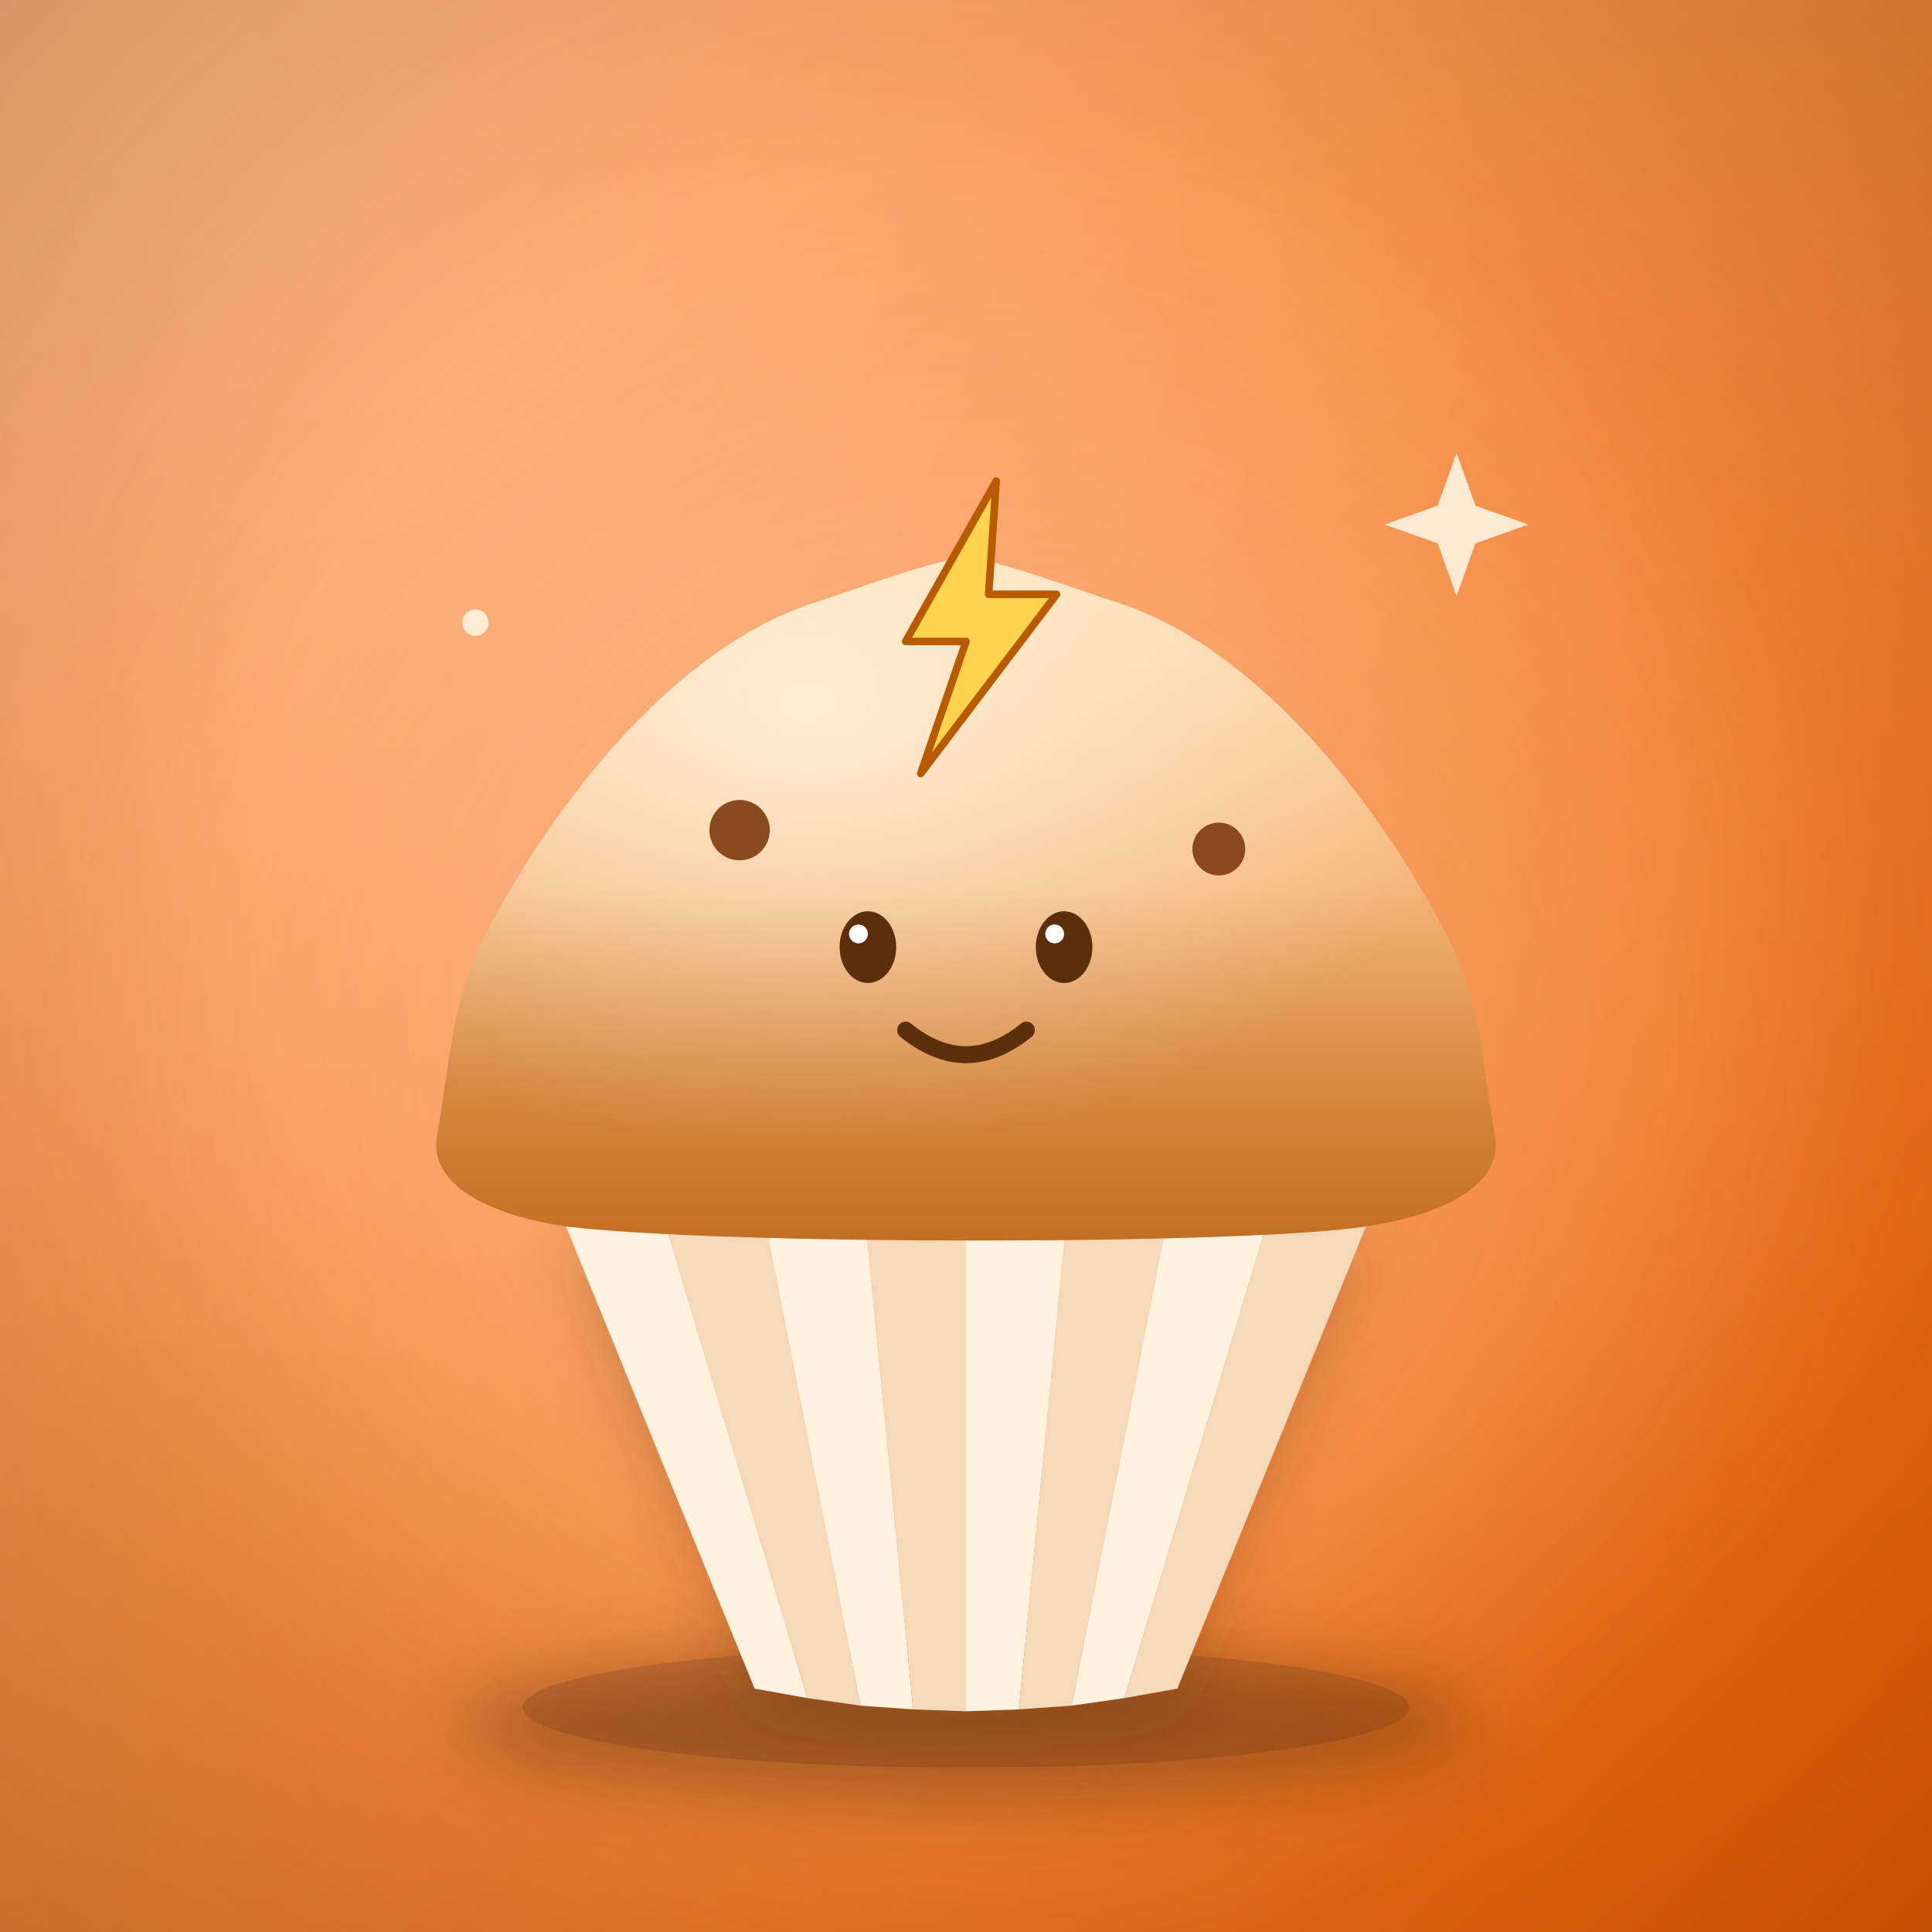
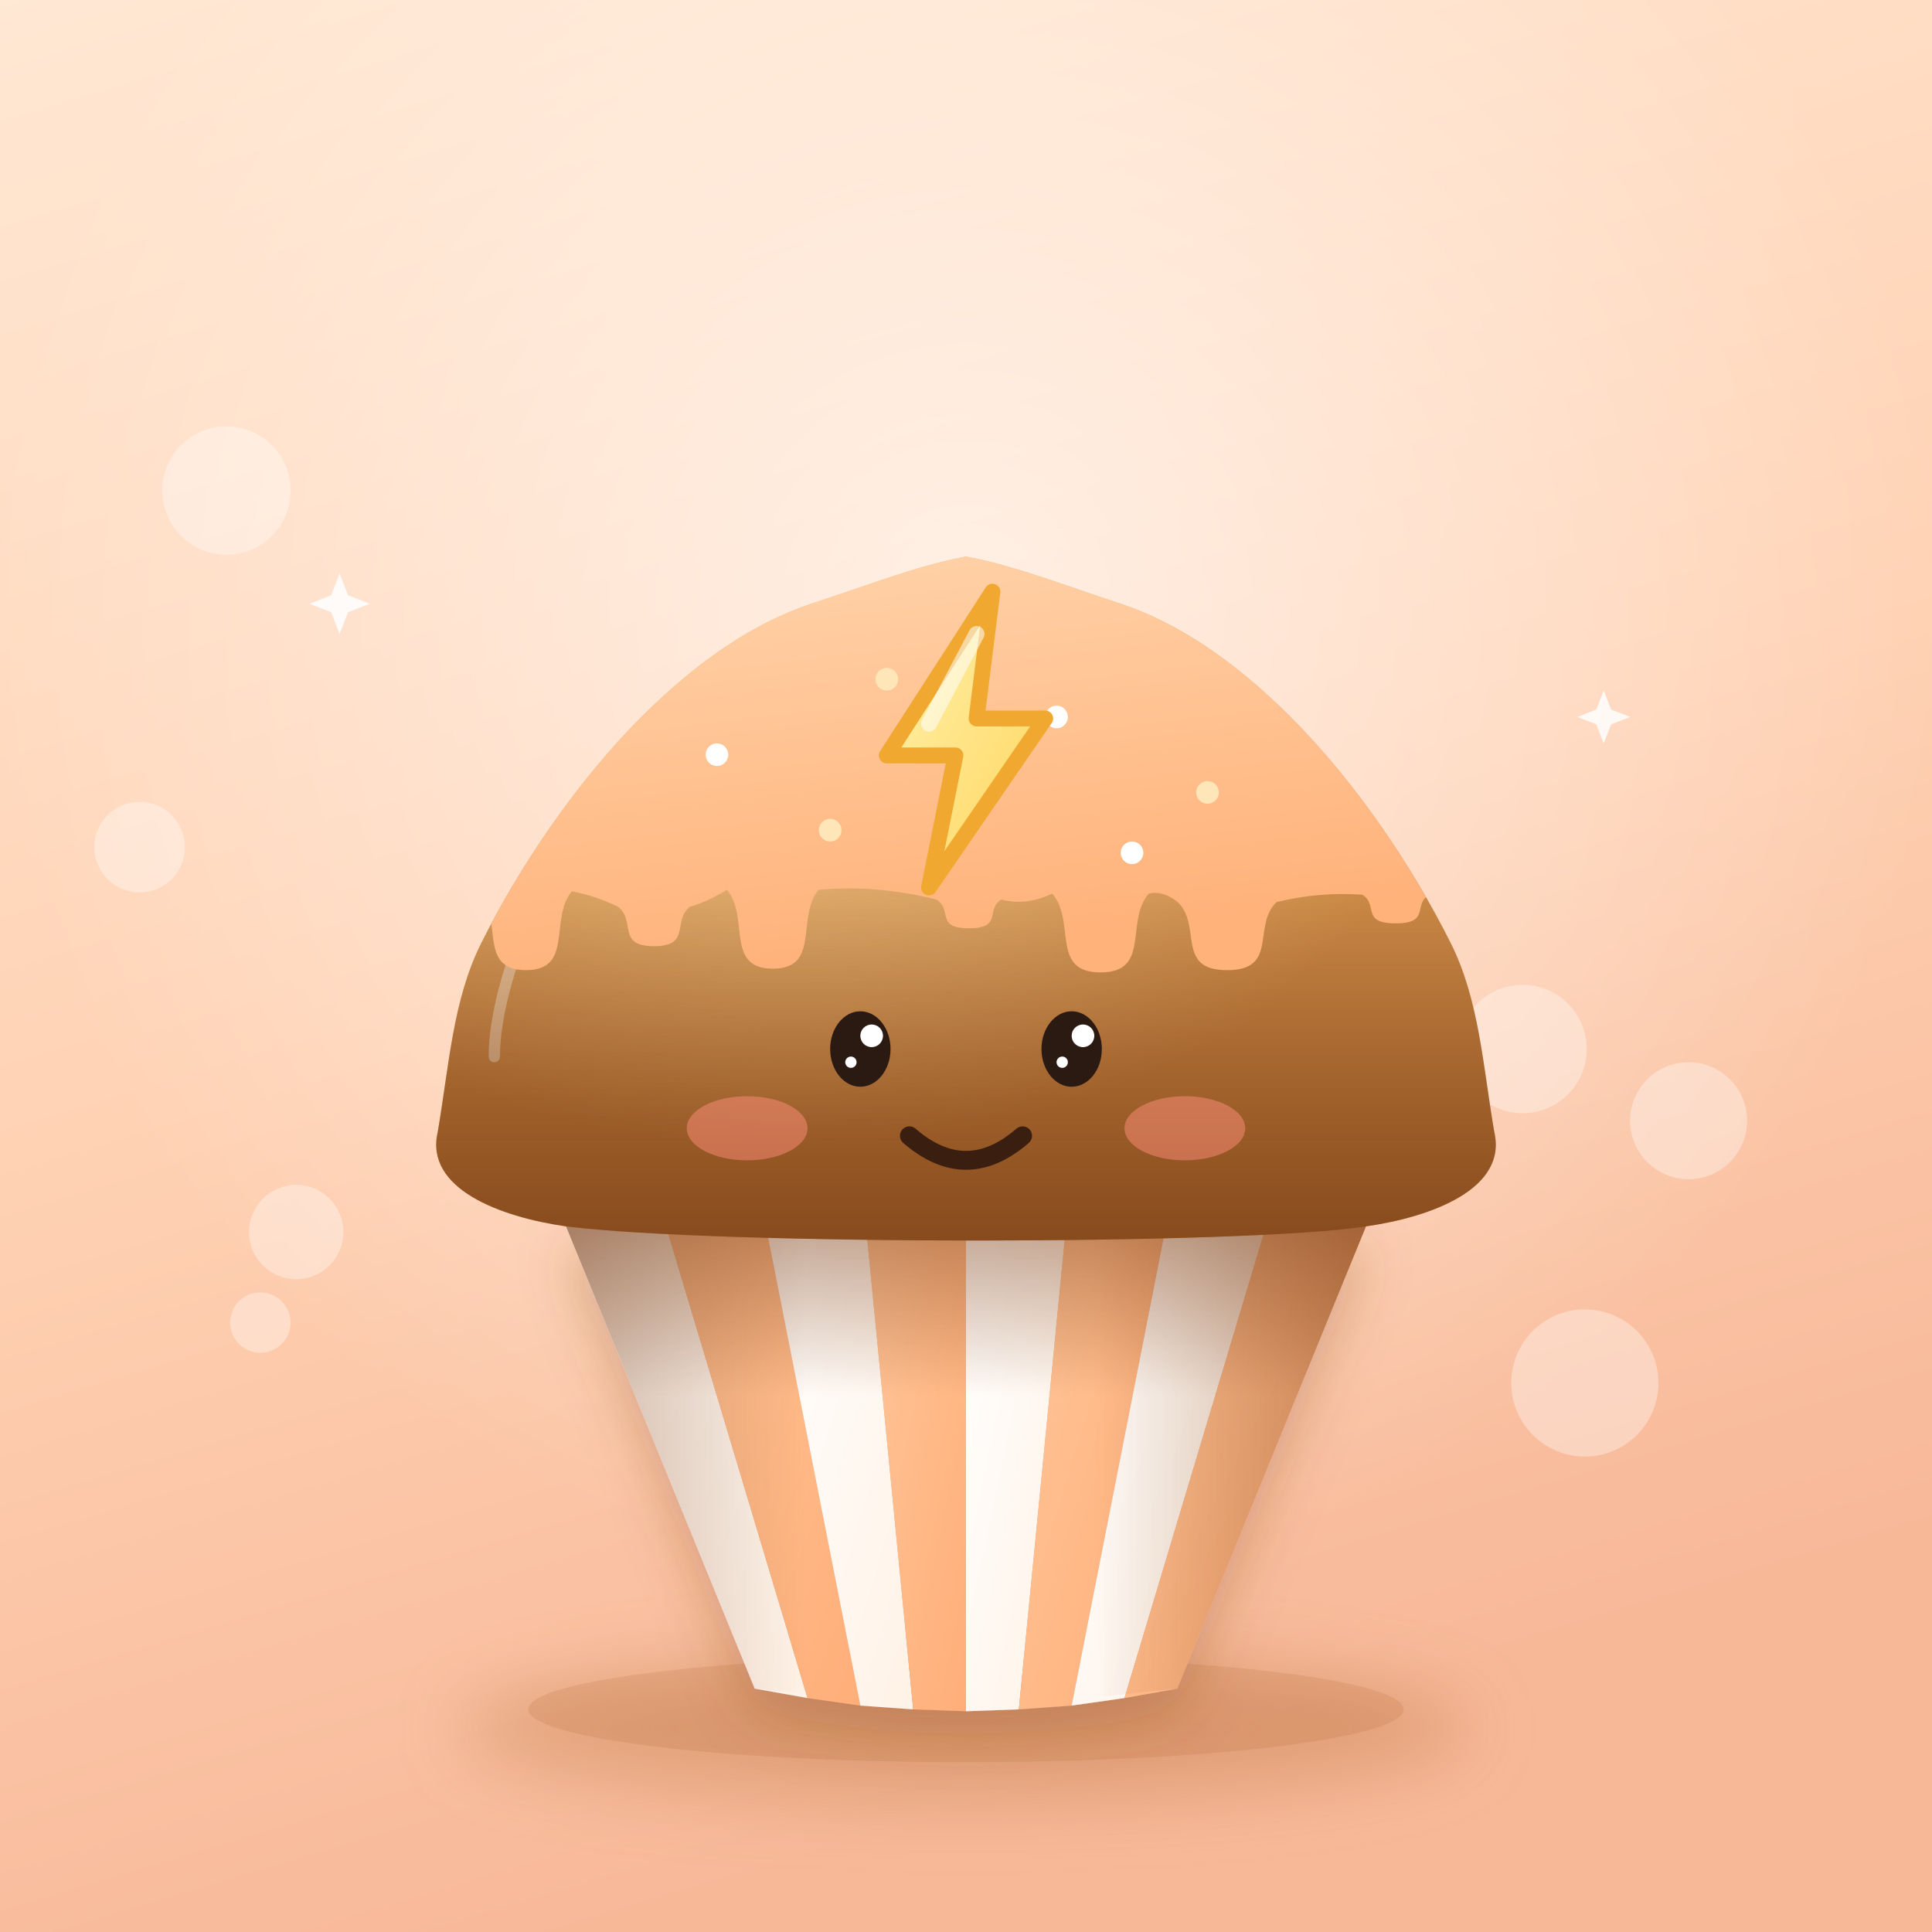
<svg xmlns="http://www.w3.org/2000/svg" width="1024" height="1024" viewBox="0 0 1024 1024">
  <defs>
-     <linearGradient id="bg" x1="0" y1="0" x2="1" y2="1">
-       <stop offset="0" stop-color="#FFB380" />
-       <stop offset="1" stop-color="#E8630C" />
+     <linearGradient id="dome" x1="0" y1="0" x2="0" y2="1">
+       <stop offset="0" stop-color="#EDB062" />
+       <stop offset="1" stop-color="#A8622A" />
    </linearGradient>
-     <linearGradient id="dome" x1="0" y1="0" x2="0" y2="1">
-       <stop offset="0" stop-color="#FFDDB0" />
-       <stop offset="1" stop-color="#E88A3C" />
+     <radialGradient id="domeSheen" cx="0.33" cy="0.24" r="0.62">
+       <stop offset="0" stop-color="#FFE0A8" stop-opacity="0.6" />
+       <stop offset="1" stop-color="#FFE0A8" stop-opacity="0" />
+     </radialGradient>
+     <linearGradient id="domeShade" x1="0" y1="470" x2="0" y2="660" gradientUnits="userSpaceOnUse">
+       <stop offset="0" stop-color="#5A2A0A" stop-opacity="0" />
+       <stop offset="1" stop-color="#5A2A0A" stop-opacity="0.42" />
    </linearGradient>
-     <radialGradient id="sheen" cx="0.35" cy="0.22" r="0.65">
-       <stop offset="0" stop-color="#FFF3E0" stop-opacity="0.85" />
-       <stop offset="1" stop-color="#FFF3E0" stop-opacity="0" />
-     </radialGradient>
-     <radialGradient id="glow" cx="0.5" cy="0.5" r="0.5">
-       <stop offset="0" stop-color="#FFFFFF" stop-opacity="0.16" />
+     <clipPath id="domeClip">
+       <path d="M300,650 C265,645 225,630 232,600 C238,565 240,530 255,500 C275,460 305,415 340,380 C370,350 400,330 430,320 C455,312 485,300 512,295 C539,300 569,312 594,320 C624,330 654,350 684,380 C719,415 749,460 769,500 C784,530 786,565 792,600 C799,630 759,645 724,650 C660,660 380,660 300,650 Z" />
+     </clipPath>
+     <linearGradient id="linerA" x1="0" y1="0" x2="1" y2="1">
+       <stop offset="0" stop-color="#FFFFFF" />
+       <stop offset="1" stop-color="#FFF2E6" />
+     </linearGradient>
+     <linearGradient id="linerB" x1="0" y1="0" x2="1" y2="1">
+       <stop offset="0" stop-color="#FFC69A" />
+       <stop offset="1" stop-color="#FFAE78" />
+     </linearGradient>
+     <linearGradient id="linerShade" x1="300" y1="0" x2="724" y2="0" gradientUnits="userSpaceOnUse">
+       <stop offset="0" stop-color="#7A3A10" stop-opacity="0.36" />
+       <stop offset="0.3" stop-color="#7A3A10" stop-opacity="0" />
+       <stop offset="0.66" stop-color="#7A3A10" stop-opacity="0" />
+       <stop offset="1" stop-color="#7A3A10" stop-opacity="0.42" />
+     </linearGradient>
+     <linearGradient id="linerAO" x1="0" y1="650" x2="0" y2="740" gradientUnits="userSpaceOnUse">
+       <stop offset="0" stop-color="#7A3A10" stop-opacity="0.45" />
+       <stop offset="1" stop-color="#7A3A10" stop-opacity="0" />
+     </linearGradient>
+     <clipPath id="linerClip">
+       <polygon points="300,650 724,650 624,895 512,907 400,895" />
+     </clipPath>
+     <filter id="soft" x="-30%" y="-30%" width="160%" height="160%">
+       <feDropShadow dx="0" dy="12" stdDeviation="14" flood-color="#8A4A20" flood-opacity="0.3" />
+     </filter>
+     <filter id="small" x="-40%" y="-40%" width="180%" height="180%">
+       <feDropShadow dx="0" dy="5" stdDeviation="5" flood-color="#8A4A20" flood-opacity="0.3" />
+     </filter>
+     <filter id="blur18" x="-40%" y="-200%" width="180%" height="500%">
+       <feGaussianBlur stdDeviation="18" />
+     </filter>
+     <filter id="blur6" x="-50%" y="-50%" width="200%" height="200%">
+       <feGaussianBlur stdDeviation="6" />
+     </filter>
+     <filter id="blur14" x="-50%" y="-50%" width="200%" height="200%">
+       <feGaussianBlur stdDeviation="14" />
+     </filter>
+     <linearGradient id="bg" x1="0" y1="0" x2="0.3" y2="1">
+       <stop offset="0" stop-color="#FFE8D4" />
+       <stop offset="0.55" stop-color="#FFD2B4" />
+       <stop offset="1" stop-color="#F7B898" />
+     </linearGradient>
+     <radialGradient id="sun" cx="512" cy="320" r="520" gradientUnits="userSpaceOnUse">
+       <stop offset="0" stop-color="#FFFFFF" stop-opacity="0.6" />
      <stop offset="1" stop-color="#FFFFFF" stop-opacity="0" />
    </radialGradient>
-     <filter id="s" x="-30%" y="-30%" width="160%" height="160%">
-       <feDropShadow dx="0" dy="12" stdDeviation="14" flood-color="#5C2E0A" flood-opacity="0.25" />
-     </filter>
-     <linearGradient id="bg-rm" x1="0" y1="0" x2="1" y2="1">
-       <stop offset="0" stop-color="#FFB380" />
-       <stop offset="1" stop-color="#EA6100" />
+     <linearGradient id="peach" x1="0" y1="0" x2="0.3" y2="1">
+       <stop offset="0" stop-color="#FFD7B0" />
+       <stop offset="1" stop-color="#FFB27A" />
    </linearGradient>
-     <radialGradient id="glow-rm" cx="0.5" cy="0.5" r="0.5">
-       <stop offset="0" stop-color="#FFFFFF" stop-opacity="0.16" />
-       <stop offset="1" stop-color="#FFFFFF" stop-opacity="0" />
-     </radialGradient>
-     <radialGradient id="rmBloom" cx="512" cy="560" r="500" gradientUnits="userSpaceOnUse">
-       <stop offset="0" stop-color="#FFDCC6" stop-opacity="0.4" />
-       <stop offset=".42" stop-color="#FFDCC6" stop-opacity="0.168" />
-       <stop offset="1" stop-color="#FFDCC6" stop-opacity="0" />
-     </radialGradient>
-     <radialGradient id="rmVig" cx="512" cy="470" r="760" gradientUnits="userSpaceOnUse">
-       <stop offset=".5" stop-color="#682600" stop-opacity="0" />
-       <stop offset="1" stop-color="#682600" stop-opacity="0.3" />
-     </radialGradient>
-     <filter id="rmBlur18" x="-40%" y="-200%" width="180%" height="500%">
-       <feGaussianBlur stdDeviation="18" />
-     </filter>
-     <filter id="rmBlur6" x="-20%" y="-200%" width="140%" height="500%">
-       <feGaussianBlur stdDeviation="6" />
-     </filter>
-     <linearGradient id="rmLinerShade" x1="300" y1="0" x2="724" y2="0" gradientUnits="userSpaceOnUse">
-       <stop offset="0" stop-color="#8C6635" stop-opacity=".42" />
-       <stop offset=".34" stop-color="#8C6635" stop-opacity="0" />
-       <stop offset=".6" stop-color="#8C6635" stop-opacity="0" />
-       <stop offset="1" stop-color="#8C6635" stop-opacity=".5" />
+     <linearGradient id="boltY" x1="0" y1="0" x2="1" y2="1">
+       <stop offset="0" stop-color="#FFF3B0" />
+       <stop offset="1" stop-color="#FFD45A" />
    </linearGradient>
-     <linearGradient id="rmAO" x1="0" y1="660" x2="0" y2="730" gradientUnits="userSpaceOnUse">
-       <stop offset="0" stop-color="#8C6635" stop-opacity=".55" />
-       <stop offset="1" stop-color="#8C6635" stop-opacity="0" />
-     </linearGradient>
-     <clipPath id="rmLinerClip">
-       <polygon points="300,650 353,650 428,900 400,895" />
-       <polygon points="353,650 406,650 456,904 428,900" />
-       <polygon points="406,650 459,650 484,906 456,904" />
-       <polygon points="459,650 512,650 512,907 484,906" />
-       <polygon points="512,650 565,650 540,906 512,907" />
-       <polygon points="565,650 618,650 568,904 540,906" />
-       <polygon points="618,650 671,650 596,900 568,904" />
-       <polygon points="671,650 724,650 624,895 596,900" />
-     </clipPath>
-     <radialGradient id="rmKey" cx="170" cy="110" r="900" gradientUnits="userSpaceOnUse">
-       <stop offset="0" stop-color="#FFFFFF" stop-opacity="0.28" />
-       <stop offset=".7" stop-color="#FFFFFF" stop-opacity="0" />
-     </radialGradient>
-     <linearGradient id="rmDomeShade" x1="0" y1="470" x2="0" y2="660" gradientUnits="userSpaceOnUse">
-       <stop offset="0" stop-color="#8C4800" stop-opacity="0" />
-       <stop offset="1" stop-color="#8C4800" stop-opacity=".42" />
-     </linearGradient>
-     <clipPath id="rmDomeClip">
-       <path d="M300,650 C265,645 225,630 232,600 C238,565 240,530 255,500 C275,460 305,415 340,380 C370,350 400,330 430,320 C455,312 485,300 512,295 C539,300 569,312 594,320 C624,330 654,350 684,380 C719,415 749,460 769,500 C784,530 786,565 792,600 C799,630 759,645 724,650 C660,660 380,660 300,650 Z" />
-     </clipPath>
  </defs>
-   <g clip-path="url(#rmLinerClip)">
-     <rect x="300" y="662" width="424" height="240" fill="url(#rmLinerShade)" />
-     <rect x="300" y="662" width="424" height="70" fill="url(#rmAO)" />
+   <rect width="1024" height="1024" fill="url(#bg)" />
+   <rect width="1024" height="1024" fill="url(#sun)" />
+   <circle cx="74" cy="449" r="24" fill="#FFFFFF" opacity="0.35" />
+   <circle cx="138" cy="701" r="16" fill="#FFFFFF" opacity="0.35" />
+   <circle cx="840" cy="733" r="39" fill="#FFFFFF" opacity="0.35" />
+   <circle cx="895" cy="594" r="31" fill="#FFFFFF" opacity="0.35" />
+   <circle cx="807" cy="556" r="34" fill="#FFFFFF" opacity="0.35" />
+   <circle cx="157" cy="653" r="25" fill="#FFFFFF" opacity="0.35" />
+   <circle cx="120" cy="260" r="34" fill="#FFFFFF" opacity="0.35" />
+   <path d="M180,304 L184.48,315.52 L196,320 L184.48,324.48 L180,336 L175.52,324.48 L164,320 L175.52,315.52 Z" fill="#FFFFFF" opacity="0.85" />
+   <path d="M850,366 L853.92,376.08 L864,380 L853.92,383.92 L850,394 L846.08,383.92 L836,380 L846.08,376.08 Z" fill="#FFFFFF" opacity="0.85" />
+   <ellipse cx="512" cy="916" rx="268" ry="38" fill="#B8703A" opacity="0.35" filter="url(#blur18)" />
+   <ellipse cx="512" cy="906" rx="232" ry="28" fill="#B8703A" opacity="0.2" />
+   <g filter="url(#soft)">
+     <polygon points="300,650 353,650 428,900 400,895" fill="url(#linerA)" />
+     <polygon points="353,650 406,650 456,904 428,900" fill="url(#linerB)" />
+     <polygon points="406,650 459,650 484,906 456,904" fill="url(#linerA)" />
+     <polygon points="459,650 512,650 512,907 484,906" fill="url(#linerB)" />
+     <polygon points="512,650 565,650 540,906 512,907" fill="url(#linerA)" />
+     <polygon points="565,650 618,650 568,904 540,906" fill="url(#linerB)" />
+     <polygon points="618,650 671,650 596,900 568,904" fill="url(#linerA)" />
+     <polygon points="671,650 724,650 624,895 596,900" fill="url(#linerB)" />
  </g>
-   <rect width="1024" height="1024" fill="url(#bg-rm)" />
-   <circle cx="512" cy="520" r="480" fill="url(#glow-rm)" />
-   <rect width="1024" height="1024" fill="url(#rmKey)" style="mix-blend-mode:soft-light" />
-   <circle cx="512" cy="560" r="500" fill="url(#rmBloom)" />
-   <rect width="1024" height="1024" fill="url(#rmVig)" />
-   <ellipse cx="512" cy="914" rx="268" ry="40" fill="#5C2E0A" opacity="0.42" filter="url(#rmBlur18)" />
-   <ellipse cx="512" cy="905" rx="235" ry="32" fill="#5C2E0A" opacity="0.2" />
-   <g filter="url(#s)">
-     <polygon points="300,650 353,650 428,900 400,895" fill="#FFF3E0" />
-     <polygon points="353,650 406,650 456,904 428,900" fill="#F5D9B8" />
-     <polygon points="406,650 459,650 484,906 456,904" fill="#FFF3E0" />
-     <polygon points="459,650 512,650 512,907 484,906" fill="#F5D9B8" />
-     <polygon points="512,650 565,650 540,906 512,907" fill="#FFF3E0" />
-     <polygon points="565,650 618,650 568,904 540,906" fill="#F5D9B8" />
-     <polygon points="618,650 671,650 596,900 568,904" fill="#FFF3E0" />
-     <polygon points="671,650 724,650 624,895 596,900" fill="#F5D9B8" />
+   <g clip-path="url(#linerClip)">
+     <rect x="300" y="650" width="424" height="260" fill="url(#linerShade)" />
+     <rect x="300" y="650" width="424" height="90" fill="url(#linerAO)" />
  </g>
  <path d="M300,650 C265,645 225,630 232,600 C238,565 240,530 255,500 C275,460 305,415 340,380 C370,350 400,330 430,320 C455,312 485,300 512,295 C539,300 569,312 594,320 C624,330 654,350 684,380 C719,415 749,460 769,500 C784,530 786,565 792,600 C799,630 759,645 724,650 C660,660 380,660 300,650 Z" fill="url(#dome)" />
-   <path d="M300,650 C265,645 225,630 232,600 C238,565 240,530 255,500 C275,460 305,415 340,380 C370,350 400,330 430,320 C455,312 485,300 512,295 C539,300 569,312 594,320 C624,330 654,350 684,380 C719,415 749,460 769,500 C784,530 786,565 792,600 C799,630 759,645 724,650 C660,660 380,660 300,650 Z" fill="url(#sheen)" />
-   <g clip-path="url(#rmDomeClip)">
-     <rect x="220" y="470" width="590" height="200" fill="url(#rmDomeShade)" />
+   <path d="M300,650 C265,645 225,630 232,600 C238,565 240,530 255,500 C275,460 305,415 340,380 C370,350 400,330 430,320 C455,312 485,300 512,295 C539,300 569,312 594,320 C624,330 654,350 684,380 C719,415 749,460 769,500 C784,530 786,565 792,600 C799,630 759,645 724,650 C660,660 380,660 300,650 Z" fill="url(#domeSheen)" />
+   <path d="M262,560 C262,520 290,450 340,390 C380,345 440,312 512,300" fill="none" stroke="#FFFFFF" stroke-width="6" stroke-linecap="round" opacity="0.35" />
+   <g clip-path="url(#domeClip)">
+     <rect x="220" y="470" width="590" height="200" fill="url(#domeShade)" />
+     <path d="M220,280 L820,280 L820,478.3 Q788.8,474.2 757.5,474.2 C748.6,479.5 758.4,489.4 739.7,489.4 C721.1,489.4 730.8,479.5 722.0,474.2 Q699.3,472.6 676.6,478.1 C663.5,490.7 677.9,514.2 650.4,514.2 C622.9,514.2 637.3,490.7 624.2,478.1 Q616.5,471.9 608.9,473.6 C596.1,488.3 610.2,515.4 583.3,515.4 C556.5,515.4 570.5,488.3 557.7,473.6 Q544.2,480.2 530.7,476.8 C522.2,482.1 531.6,492.0 513.6,492.0 C495.6,492.0 505.0,482.1 496.4,476.8 Q465.2,468.9 433.9,471.6 C421.8,486.2 435.1,513.4 409.6,513.4 C384.1,513.4 397.5,486.2 385.3,471.6 Q375.5,477.7 365.7,480.6 C356.2,487.9 366.6,501.5 346.6,501.5 C326.7,501.5 337.1,487.9 327.6,480.6 Q315.4,474.7 303.1,472.4 C290.9,487.1 304.3,514.2 278.7,514.2 C253.2,514.2 266.6,487.1 254.4,472.4 Q237.2,476.3 220,474.1 Z" fill="url(#peach)" />
+     <circle cx="380" cy="400" r="6" fill="#FFFFFF" />
+     <circle cx="470" cy="360" r="6" fill="#FFE6B8" />
+     <circle cx="560" cy="380" r="6" fill="#FFFFFF" />
+     <circle cx="640" cy="420" r="6" fill="#FFE6B8" />
+     <circle cx="440" cy="440" r="6" fill="#FFE6B8" />
+     <circle cx="600" cy="452" r="6" fill="#FFFFFF" />
+     <g transform="translate(512 392) scale(1.4)">
+       <path d="M10,-56 L-30,6 L-4,6 L-14,56 L30,-8 L4,-8 Z" fill="url(#boltY)" stroke="#F0A830" stroke-width="6" stroke-linejoin="round" />
+       <path d="M4,-40 L-14,-6" stroke="#FFFFFF" stroke-width="6" stroke-linecap="round" opacity="0.55" />
+     </g>
  </g>
-   <path d="M528,255 L480,340 L512,340 L488,410 L560,315 L524,315 Z" fill="#FFD34D" stroke="#B85A00" stroke-width="4" stroke-linejoin="round" />
-   <g fill="#8A4A1E">
-     <circle cx="392" cy="440" r="16" />
-     <circle cx="646" cy="450" r="14" />
+   <g fill="#FF8D7A" opacity="0.5">
+     <ellipse cx="396" cy="598" rx="32" ry="17" />
+     <ellipse cx="628" cy="598" rx="32" ry="17" />
  </g>
-   <g>
-     <ellipse cx="460" cy="502" rx="15" ry="19" fill="#5C2E0A" />
-     <ellipse cx="564" cy="502" rx="15" ry="19" fill="#5C2E0A" />
-     <circle cx="455" cy="495" r="5" fill="#FFFFFF" />
-     <circle cx="559" cy="495" r="5" fill="#FFFFFF" />
-     <path d="M480,546 Q512,572 544,546" stroke="#5C2E0A" stroke-width="9" stroke-linecap="round" fill="none" />
+   <g fill="#2B1A12">
+     <ellipse cx="456" cy="556" rx="16" ry="20" />
+     <ellipse cx="568" cy="556" rx="16" ry="20" />
  </g>
-   <g fill="#FFF3E0" opacity="0.9">
-     <path d="M772,240 L782,268 L810,278 L782,288 L772,316 L762,288 L734,278 L762,268 Z" />
-     <circle cx="252" cy="330" r="7" />
+   <g fill="#FFFFFF">
+     <circle cx="462" cy="549" r="6" />
+     <circle cx="574" cy="549" r="6" />
+     <circle cx="451" cy="563" r="3" />
+     <circle cx="563" cy="563" r="3" />
  </g>
+   <path d="M482,602 Q512,628 542,602" stroke="#3A1E10" stroke-width="10" stroke-linecap="round" fill="none" />
</svg>
